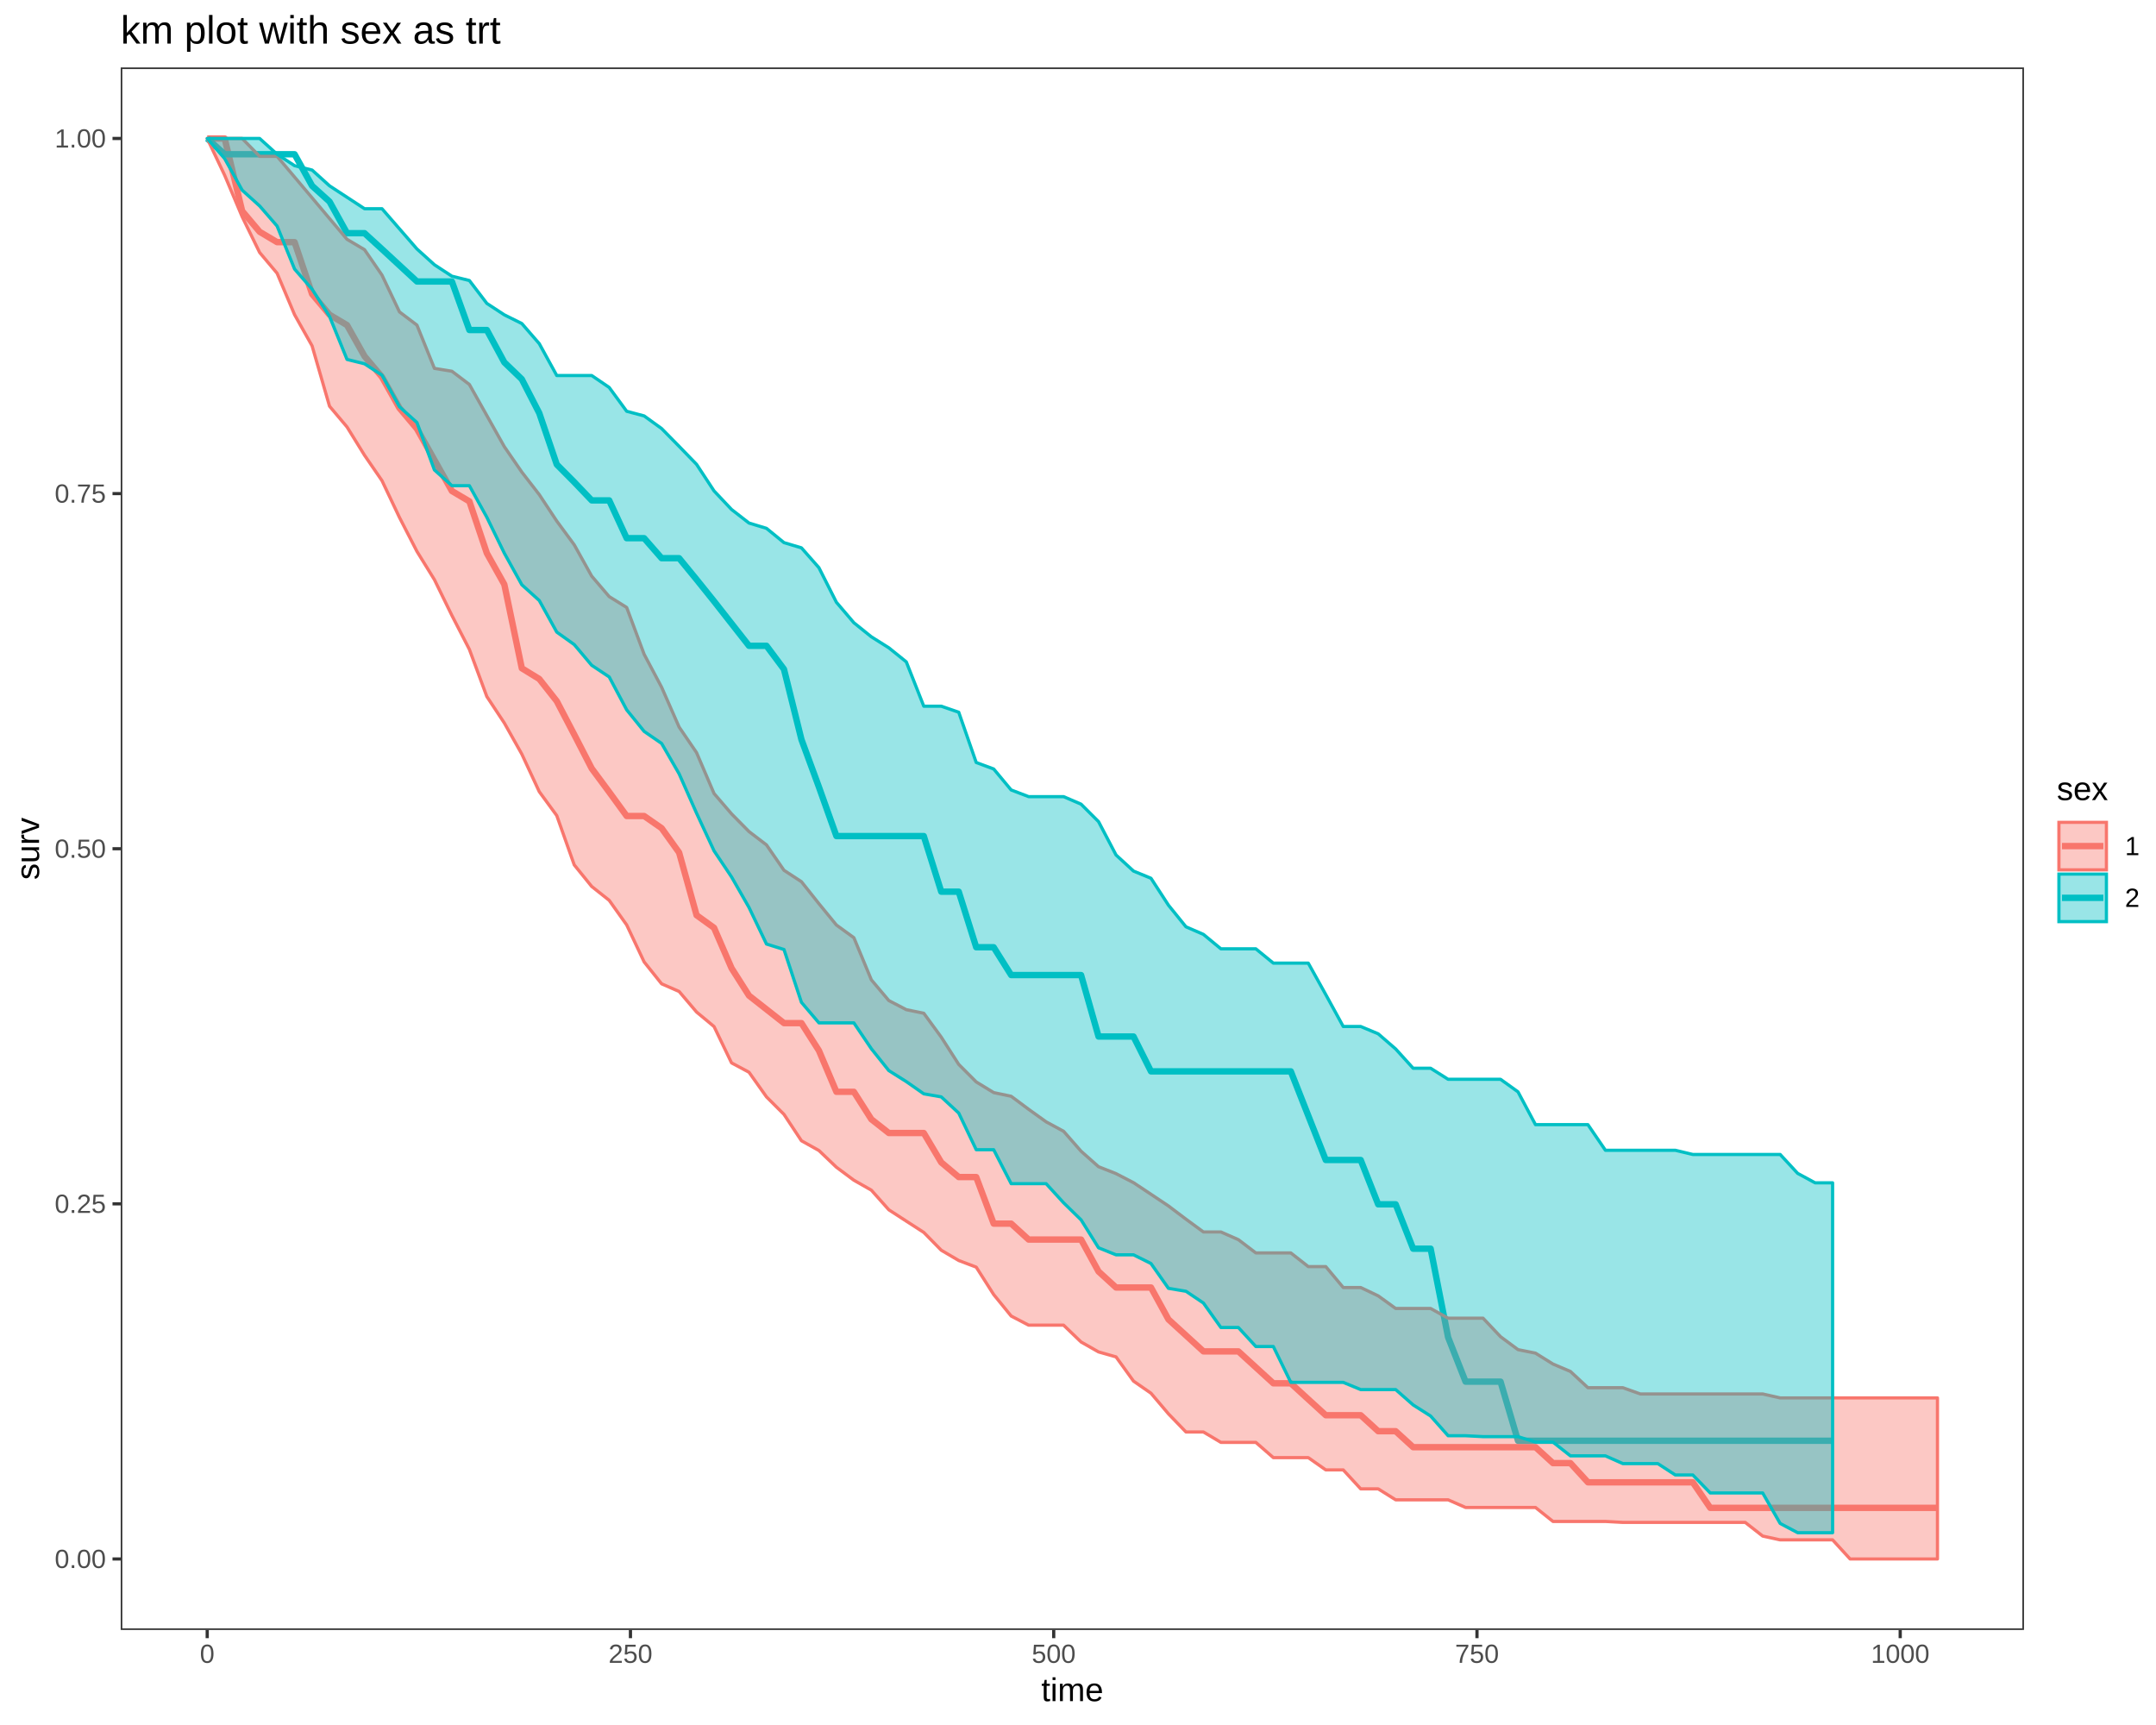
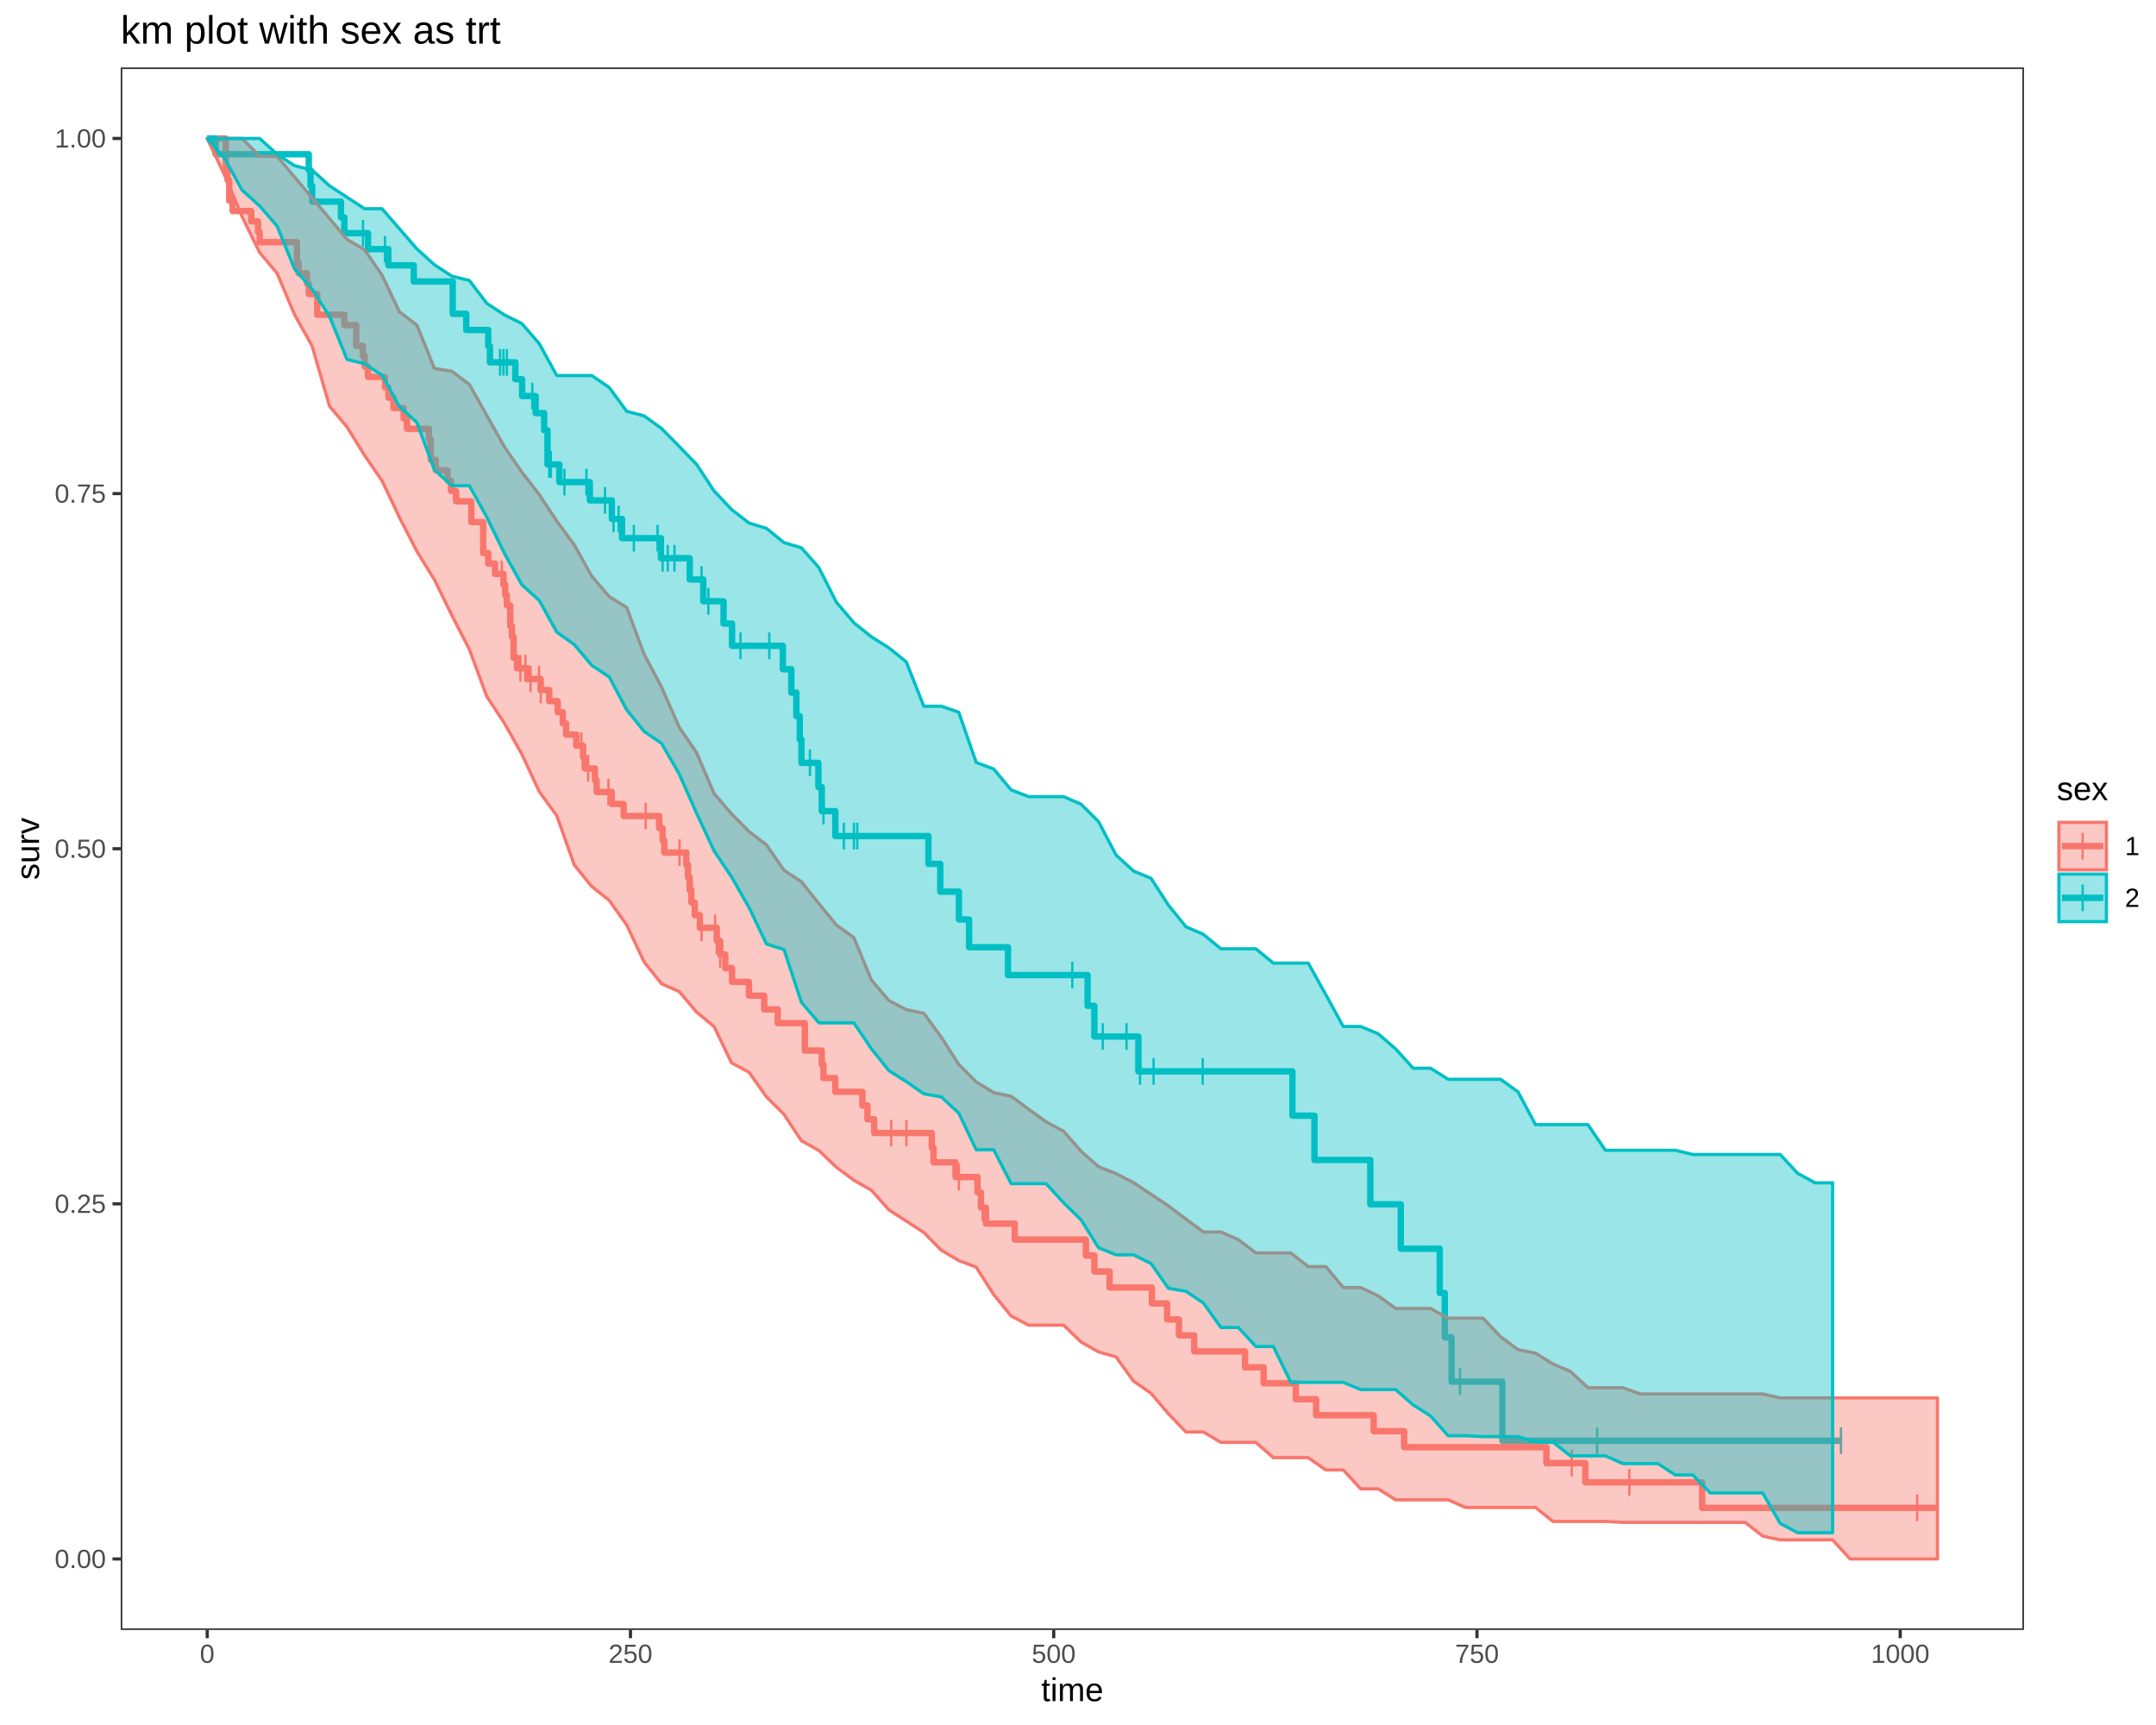
<svg xmlns="http://www.w3.org/2000/svg" viewBox="0 0 720.00 576.00">
  <defs>
    <style type="text/css">
    line, polyline, polygon, path, rect, circle {
      fill: none;
      stroke: #000000;
      stroke-linecap: round;
      stroke-linejoin: round;
      stroke-miterlimit: 10.00;
    }
  </style>
  </defs>
  <rect width="100%" height="100%" style="stroke: none; fill: #FFFFFF;" />
  <rect x="0.00" y="0.00" width="720.00" height="576.00" style="stroke-width: 1.07; stroke: #FFFFFF; fill: #FFFFFF;" />
  <defs>
    <clipPath id="cpNDAuMzF8Njc1LjkxfDU0NC4yN3wyMi41Mg==">
      <rect x="40.31" y="22.52" width="635.60" height="521.75" />
    </clipPath>
  </defs>
  <rect x="40.31" y="22.52" width="635.60" height="521.75" style="stroke-width: 1.07; stroke: none; fill: #FFFFFF;" clip-path="url(#cpNDAuMzF8Njc1LjkxfDU0NC4yN3wyMi41Mg==)" />
-   <polyline points="69.20,46.24 75.03,46.24 80.87,70.47 86.71,77.40 92.54,80.86 98.38,80.86 104.22,98.17 110.05,105.09 115.89,108.56 121.73,118.94 127.56,125.87 133.40,136.25 139.24,143.18 145.07,153.56 150.91,163.95 156.75,167.41 162.58,184.72 168.42,195.15 174.26,223.14 180.09,226.72 185.93,234.12 191.77,245.28 197.60,256.59 203.44,264.47 209.28,272.48 215.11,272.48 220.95,276.54 226.79,284.68 232.62,305.60 238.46,309.81 244.30,323.28 250.13,332.45 255.97,337.04 261.81,341.63 267.64,341.63 273.48,350.80 279.32,364.57 285.15,364.57 290.99,373.74 296.83,378.33 302.66,378.33 308.50,378.33 314.33,388.14 320.17,393.04 326.01,393.04 331.84,408.58 337.68,408.58 343.52,413.91 349.35,413.91 355.19,413.91 361.03,413.91 366.86,424.57 372.70,429.91 378.54,429.91 384.37,429.91 390.21,440.57 396.05,445.90 401.88,451.24 407.72,451.24 413.56,451.24 419.39,456.57 425.23,461.90 431.07,461.90 436.90,467.23 442.74,472.56 448.58,472.56 454.41,472.56 460.25,477.90 466.09,477.90 471.92,483.23 477.76,483.23 483.60,483.23 489.43,483.23 495.27,483.23 501.11,483.23 506.94,483.23 512.78,483.23 518.62,488.56 524.45,488.56 530.29,494.96 536.13,494.96 541.96,494.96 547.80,494.96 553.64,494.96 559.47,494.96 565.31,494.96 571.14,503.49 576.98,503.49 582.82,503.49 588.65,503.49 594.49,503.49 600.33,503.49 606.16,503.49 612.00,503.49 617.84,503.49 623.67,503.49 629.51,503.49 635.35,503.49 641.18,503.49 647.02,503.49 " style="stroke-width: 2.13; stroke: #F8766D; stroke-linecap: butt;" clip-path="url(#cpNDAuMzF8Njc1LjkxfDU0NC4yN3wyMi41Mg==)" />
-   <polyline points="69.20,46.24 75.03,51.51 80.87,51.51 86.71,51.51 92.54,51.51 98.38,51.51 104.22,62.05 110.05,67.32 115.89,77.86 121.73,77.86 127.56,83.19 133.40,88.59 139.24,93.99 145.07,93.99 150.91,93.99 156.75,110.19 162.58,110.19 168.42,120.99 174.26,126.62 180.09,137.95 185.93,155.09 191.77,160.98 197.60,167.08 203.44,167.08 209.28,179.71 215.11,179.71 220.95,186.39 226.79,186.39 232.62,193.50 238.46,200.77 244.30,208.21 250.13,215.64 255.97,215.64 261.81,223.46 267.64,246.92 273.48,262.79 279.32,279.17 285.15,279.17 290.99,279.17 296.83,279.17 302.66,279.17 308.50,279.17 314.33,297.74 320.17,297.74 326.01,316.30 331.84,316.30 337.68,325.59 343.52,325.59 349.35,325.59 355.19,325.59 361.03,325.59 366.86,346.11 372.70,346.11 378.54,346.11 384.37,357.74 390.21,357.74 396.05,357.74 401.88,357.74 407.72,357.74 413.56,357.74 419.39,357.74 425.23,357.74 431.07,357.74 436.90,372.54 442.74,387.34 448.58,387.34 454.41,387.34 460.25,402.14 466.09,402.14 471.92,416.95 477.76,416.95 483.60,446.55 489.43,461.35 495.27,461.35 501.11,461.35 506.94,481.09 512.78,481.09 518.62,481.09 524.45,481.09 530.29,481.09 536.13,481.09 541.96,481.09 547.80,481.09 553.64,481.09 559.47,481.09 565.31,481.09 571.14,481.09 576.98,481.09 582.82,481.09 588.65,481.09 594.49,481.09 600.33,481.09 606.16,481.09 612.00,481.09 " style="stroke-width: 2.13; stroke: #00BFC4; stroke-linecap: butt;" clip-path="url(#cpNDAuMzF8Njc1LjkxfDU0NC4yN3wyMi41Mg==)" />
+   <polyline points="69.20,46.24 75.42,46.24 75.42,56.62 75.98,56.62 75.98,60.09 76.55,60.09 76.55,67.01 77.68,67.01 77.68,70.47 83.90,70.47 83.90,73.93 86.16,73.93 86.16,77.40 86.72,77.40 86.72,80.86 99.16,80.86 99.16,87.78 99.73,87.78 99.73,91.25 102.56,91.25 102.56,94.71 103.12,94.71 103.12,98.17 105.95,98.17 105.95,105.09 114.99,105.09 114.99,108.56 118.95,108.56 118.95,115.48 121.21,115.48 121.21,118.94 121.78,118.94 121.78,122.41 122.91,122.41 122.91,125.87 128.56,125.87 128.56,129.33 129.69,129.33 129.69,132.79 131.39,132.79 131.39,136.25 134.78,136.25 134.78,139.72 135.91,139.72 135.91,143.18 143.26,143.18 143.26,146.64 143.83,146.64 143.83,153.56 145.52,153.56 145.52,157.03 149.48,157.03 149.48,160.49 150.61,160.49 150.61,163.95 152.31,163.95 152.31,167.41 157.40,167.41 157.40,174.34 161.36,174.34 161.36,184.72 163.05,184.72 163.05,188.19 165.31,188.19 165.31,191.65 167.57,191.65 167.57,191.65 168.14,191.65 168.14,195.15 168.71,195.15 168.71,198.65 169.27,198.65 169.27,202.15 170.40,202.15 170.40,209.14 170.97,209.14 170.97,212.64 171.53,212.64 171.53,219.64 172.66,219.64 172.66,223.14 173.79,223.14 173.79,223.14 175.49,223.14 175.49,223.14 176.06,223.14 176.06,226.72 177.19,226.72 177.19,226.72 180.01,226.72 180.01,226.72 180.58,226.72 180.58,230.40 183.41,230.40 183.41,234.12 186.23,234.12 186.23,237.84 187.93,237.84 187.93,241.56 189.06,241.56 189.06,245.28 192.45,245.28 192.45,249.00 194.15,249.00 194.15,249.00 194.71,249.00 194.71,252.77 195.28,252.77 195.28,256.59 196.41,256.59 196.41,256.59 198.67,256.59 198.67,260.53 199.24,260.53 199.24,264.47 203.19,264.47 203.19,264.47 204.32,264.47 204.32,268.47 208.28,268.47 208.28,272.48 215.63,272.48 215.63,272.48 220.16,272.48 220.16,276.54 221.29,276.54 221.29,280.61 221.85,280.61 221.85,284.68 226.94,284.68 226.94,284.68 229.20,284.68 229.20,288.81 229.77,288.81 229.77,292.95 230.33,292.95 230.33,297.17 230.90,297.17 230.90,301.38 232.03,301.38 232.03,305.60 233.72,305.60 233.72,309.81 234.29,309.81 234.29,309.81 238.81,309.81 238.81,309.81 239.38,309.81 239.38,314.20 240.51,314.20 240.51,318.69 242.21,318.69 242.21,323.28 244.47,323.28 244.47,327.86 250.12,327.86 250.12,332.45 255.21,332.45 255.21,337.04 259.73,337.04 259.73,341.63 268.78,341.63 268.78,350.80 274.43,350.80 274.43,355.39 275.00,355.39 275.00,359.98 278.96,359.98 278.96,364.57 288.00,364.57 288.00,369.15 289.70,369.15 289.70,373.74 291.96,373.74 291.96,378.33 297.61,378.33 297.61,378.33 302.70,378.33 302.70,378.33 311.18,378.33 311.18,383.24 311.75,383.24 311.75,388.14 319.10,388.14 319.10,393.04 320.23,393.04 320.23,393.04 326.45,393.04 326.45,398.14 327.58,398.14 327.58,403.24 328.14,403.24 328.14,403.24 329.27,403.24 329.27,408.58 338.89,408.58 338.89,413.91 362.63,413.91 362.63,419.24 365.46,419.24 365.46,424.57 370.55,424.57 370.55,429.91 384.68,429.91 384.68,435.24 389.77,435.24 389.77,440.57 393.73,440.57 393.73,445.90 398.82,445.90 398.82,451.24 415.78,451.24 415.78,456.57 422.00,456.57 422.00,461.90 432.74,461.90 432.74,467.23 439.52,467.23 439.52,472.56 458.75,472.56 458.75,477.90 468.92,477.90 468.92,483.23 516.42,483.23 516.42,488.56 524.90,488.56 524.90,488.56 529.42,488.56 529.42,494.96 544.12,494.96 544.12,494.96 568.43,494.96 568.43,503.49 640.24,503.49 640.24,503.49 647.02,503.49 647.02,503.49 " style="stroke-width: 2.13; stroke: #F8766D; stroke-linecap: butt;" clip-path="url(#cpNDAuMzF8Njc1LjkxfDU0NC4yN3wyMi41Mg==)" />
+   <polyline points="69.20,46.24 72.02,46.24 72.02,51.51 103.12,51.51 103.12,56.78 103.69,56.78 103.69,62.05 104.25,62.05 104.25,67.32 113.86,67.32 113.86,72.59 114.99,72.59 114.99,77.86 121.21,77.86 121.21,77.86 122.91,77.86 122.91,83.19 128.56,83.19 128.56,83.19 129.69,83.19 129.69,88.59 138.17,88.59 138.17,93.99 151.18,93.99 151.18,104.79 155.70,104.79 155.70,110.19 163.05,110.19 163.05,115.59 163.62,115.59 163.62,120.99 167.01,120.99 167.01,120.99 168.14,120.99 168.14,120.99 169.27,120.99 169.27,120.99 172.10,120.99 172.10,126.62 174.36,126.62 174.36,132.24 177.75,132.24 177.75,132.24 178.88,132.24 178.88,137.95 181.71,137.95 181.71,143.67 182.84,143.67 182.84,155.09 183.41,155.09 183.41,155.09 183.97,155.09 183.97,155.09 186.80,155.09 186.80,160.98 188.49,160.98 188.49,160.98 195.84,160.98 195.84,160.98 196.97,160.98 196.97,167.08 202.06,167.08 202.06,167.08 204.32,167.08 204.32,173.28 204.89,173.28 204.89,173.28 206.59,173.28 206.59,173.28 207.72,173.28 207.72,179.71 211.67,179.71 211.67,179.71 219.59,179.71 219.59,179.71 220.72,179.71 220.72,186.39 221.29,186.39 221.29,186.39 222.98,186.39 222.98,186.39 225.24,186.39 225.24,186.39 230.33,186.39 230.33,193.50 234.29,193.50 234.29,193.50 234.86,193.50 234.86,200.77 236.55,200.77 236.55,200.77 241.64,200.77 241.64,208.21 244.47,208.21 244.47,215.64 247.29,215.64 247.29,215.64 256.91,215.64 256.91,215.64 261.43,215.64 261.43,223.46 264.26,223.46 264.26,231.28 265.95,231.28 265.95,239.10 267.08,239.10 267.08,246.92 267.65,246.92 267.65,254.73 270.47,254.73 270.47,254.73 273.30,254.73 273.30,262.79 274.43,262.79 274.43,270.84 275.00,270.84 275.00,270.84 278.96,270.84 278.96,279.17 281.78,279.17 281.78,279.17 285.17,279.17 285.17,279.17 286.31,279.17 286.31,279.17 310.05,279.17 310.05,288.45 314.01,288.45 314.01,297.74 320.23,297.74 320.23,307.02 323.62,307.02 323.62,316.30 336.62,316.30 336.62,325.59 358.11,325.59 358.11,325.59 363.20,325.59 363.20,335.85 365.46,335.85 365.46,346.11 368.29,346.11 368.29,346.11 376.20,346.11 376.20,346.11 380.16,346.11 380.16,357.74 380.72,357.74 380.72,357.74 385.25,357.74 385.25,357.74 401.64,357.74 401.64,357.74 431.61,357.74 431.61,372.54 438.96,372.54 438.96,387.34 457.62,387.34 457.62,402.14 467.79,402.14 467.79,416.95 480.80,416.95 480.80,431.75 482.49,431.75 482.49,446.55 484.76,446.55 484.76,461.35 487.58,461.35 487.58,461.35 501.72,461.35 501.72,481.09 533.38,481.09 533.38,481.09 614.79,481.09 614.79,481.09 " style="stroke-width: 2.13; stroke: #00BFC4; stroke-linecap: butt;" clip-path="url(#cpNDAuMzF8Njc1LjkxfDU0NC4yN3wyMi41Mg==)" />
+   <g clip-path="url(#cpNDAuMzF8Njc1LjkxfDU0NC4yN3wyMi41Mg==)">
+     <text x="166.35" y="194.08" style="font-size: 9.48px; fill: #F8766D; font-family: Liberation Sans;" textLength="2.45px" lengthAdjust="spacingAndGlyphs">|</text>
+   </g>
+   <g clip-path="url(#cpNDAuMzF8Njc1LjkxfDU0NC4yN3wyMi41Mg==)">
+     <text x="172.57" y="225.57" style="font-size: 9.48px; fill: #F8766D; font-family: Liberation Sans;" textLength="2.45px" lengthAdjust="spacingAndGlyphs">|</text>
+   </g>
+   <g clip-path="url(#cpNDAuMzF8Njc1LjkxfDU0NC4yN3wyMi41Mg==)">
+     <text x="174.26" y="225.57" style="font-size: 9.48px; fill: #F8766D; font-family: Liberation Sans;" textLength="2.45px" lengthAdjust="spacingAndGlyphs">|</text>
+   </g>
+   <g clip-path="url(#cpNDAuMzF8Njc1LjkxfDU0NC4yN3wyMi41Mg==)">
+     <text x="175.96" y="229.15" style="font-size: 9.48px; fill: #F8766D; font-family: Liberation Sans;" textLength="2.45px" lengthAdjust="spacingAndGlyphs">|</text>
+   </g>
+   <g clip-path="url(#cpNDAuMzF8Njc1LjkxfDU0NC4yN3wyMi41Mg==)">
+     <text x="178.79" y="229.15" style="font-size: 9.48px; fill: #F8766D; font-family: Liberation Sans;" textLength="2.45px" lengthAdjust="spacingAndGlyphs">|</text>
+   </g>
+   <g clip-path="url(#cpNDAuMzF8Njc1LjkxfDU0NC4yN3wyMi41Mg==)">
+     <text x="179.35" y="232.83" style="font-size: 9.48px; fill: #F8766D; font-family: Liberation Sans;" textLength="2.45px" lengthAdjust="spacingAndGlyphs">|</text>
+   </g>
+   <g clip-path="url(#cpNDAuMzF8Njc1LjkxfDU0NC4yN3wyMi41Mg==)">
+     <text x="192.92" y="251.43" style="font-size: 9.48px; fill: #F8766D; font-family: Liberation Sans;" textLength="2.45px" lengthAdjust="spacingAndGlyphs">|</text>
+   </g>
+   <g clip-path="url(#cpNDAuMzF8Njc1LjkxfDU0NC4yN3wyMi41Mg==)">
+     <text x="193.49" y="255.20" style="font-size: 9.48px; fill: #F8766D; font-family: Liberation Sans;" textLength="2.45px" lengthAdjust="spacingAndGlyphs">|</text>
+   </g>
+   <g clip-path="url(#cpNDAuMzF8Njc1LjkxfDU0NC4yN3wyMi41Mg==)">
+     <text x="195.18" y="259.02" style="font-size: 9.48px; fill: #F8766D; font-family: Liberation Sans;" textLength="2.45px" lengthAdjust="spacingAndGlyphs">|</text>
+   </g>
+   <g clip-path="url(#cpNDAuMzF8Njc1LjkxfDU0NC4yN3wyMi41Mg==)">
+     <text x="201.97" y="266.90" style="font-size: 9.48px; fill: #F8766D; font-family: Liberation Sans;" textLength="2.45px" lengthAdjust="spacingAndGlyphs">|</text>
+   </g>
+   <g clip-path="url(#cpNDAuMzF8Njc1LjkxfDU0NC4yN3wyMi41Mg==)">
+     <text x="214.41" y="274.90" style="font-size: 9.48px; fill: #F8766D; font-family: Liberation Sans;" textLength="2.45px" lengthAdjust="spacingAndGlyphs">|</text>
+   </g>
+   <g clip-path="url(#cpNDAuMzF8Njc1LjkxfDU0NC4yN3wyMi41Mg==)">
+     <text x="225.71" y="287.11" style="font-size: 9.48px; fill: #F8766D; font-family: Liberation Sans;" textLength="2.45px" lengthAdjust="spacingAndGlyphs">|</text>
+   </g>
+   <g clip-path="url(#cpNDAuMzF8Njc1LjkxfDU0NC4yN3wyMi41Mg==)">
+     <text x="228.54" y="295.38" style="font-size: 9.48px; fill: #F8766D; font-family: Liberation Sans;" textLength="2.45px" lengthAdjust="spacingAndGlyphs">|</text>
+   </g>
+   <g clip-path="url(#cpNDAuMzF8Njc1LjkxfDU0NC4yN3wyMi41Mg==)">
+     <text x="233.06" y="312.24" style="font-size: 9.48px; fill: #F8766D; font-family: Liberation Sans;" textLength="2.45px" lengthAdjust="spacingAndGlyphs">|</text>
+   </g>
+   <g clip-path="url(#cpNDAuMzF8Njc1LjkxfDU0NC4yN3wyMi41Mg==)">
+     <text x="237.59" y="312.24" style="font-size: 9.48px; fill: #F8766D; font-family: Liberation Sans;" textLength="2.45px" lengthAdjust="spacingAndGlyphs">|</text>
+   </g>
+   <g clip-path="url(#cpNDAuMzF8Njc1LjkxfDU0NC4yN3wyMi41Mg==)">
+     <text x="238.15" y="316.63" style="font-size: 9.48px; fill: #F8766D; font-family: Liberation Sans;" textLength="2.45px" lengthAdjust="spacingAndGlyphs">|</text>
+   </g>
+   <g clip-path="url(#cpNDAuMzF8Njc1LjkxfDU0NC4yN3wyMi41Mg==)">
+     <text x="239.28" y="321.12" style="font-size: 9.48px; fill: #F8766D; font-family: Liberation Sans;" textLength="2.45px" lengthAdjust="spacingAndGlyphs">|</text>
+   </g>
+   <g clip-path="url(#cpNDAuMzF8Njc1LjkxfDU0NC4yN3wyMi41Mg==)">
+     <text x="296.39" y="380.76" style="font-size: 9.48px; fill: #F8766D; font-family: Liberation Sans;" textLength="2.45px" lengthAdjust="spacingAndGlyphs">|</text>
+   </g>
+   <g clip-path="url(#cpNDAuMzF8Njc1LjkxfDU0NC4yN3wyMi41Mg==)">
+     <text x="301.48" y="380.76" style="font-size: 9.48px; fill: #F8766D; font-family: Liberation Sans;" textLength="2.45px" lengthAdjust="spacingAndGlyphs">|</text>
+   </g>
+   <g clip-path="url(#cpNDAuMzF8Njc1LjkxfDU0NC4yN3wyMi41Mg==)">
+     <text x="319.00" y="395.47" style="font-size: 9.48px; fill: #F8766D; font-family: Liberation Sans;" textLength="2.45px" lengthAdjust="spacingAndGlyphs">|</text>
+   </g>
+   <g clip-path="url(#cpNDAuMzF8Njc1LjkxfDU0NC4yN3wyMi41Mg==)">
+     <text x="326.92" y="405.67" style="font-size: 9.48px; fill: #F8766D; font-family: Liberation Sans;" textLength="2.45px" lengthAdjust="spacingAndGlyphs">|</text>
+   </g>
+   <g clip-path="url(#cpNDAuMzF8Njc1LjkxfDU0NC4yN3wyMi41Mg==)">
+     <text x="523.67" y="490.99" style="font-size: 9.48px; fill: #F8766D; font-family: Liberation Sans;" textLength="2.45px" lengthAdjust="spacingAndGlyphs">|</text>
+   </g>
+   <g clip-path="url(#cpNDAuMzF8Njc1LjkxfDU0NC4yN3wyMi41Mg==)">
+     <text x="542.89" y="497.39" style="font-size: 9.48px; fill: #F8766D; font-family: Liberation Sans;" textLength="2.45px" lengthAdjust="spacingAndGlyphs">|</text>
+   </g>
+   <g clip-path="url(#cpNDAuMzF8Njc1LjkxfDU0NC4yN3wyMi41Mg==)">
+     <text x="639.01" y="505.92" style="font-size: 9.48px; fill: #F8766D; font-family: Liberation Sans;" textLength="2.45px" lengthAdjust="spacingAndGlyphs">|</text>
+   </g>
+   <g clip-path="url(#cpNDAuMzF8Njc1LjkxfDU0NC4yN3wyMi41Mg==)">
+     <text x="645.79" y="505.92" style="font-size: 9.48px; fill: #F8766D; font-family: Liberation Sans;" textLength="2.45px" lengthAdjust="spacingAndGlyphs">|</text>
+   </g>
+   <g clip-path="url(#cpNDAuMzF8Njc1LjkxfDU0NC4yN3wyMi41Mg==)">
+     <text x="119.99" y="80.29" style="font-size: 9.48px; fill: #00BFC4; font-family: Liberation Sans;" textLength="2.45px" lengthAdjust="spacingAndGlyphs">|</text>
+   </g>
+   <g clip-path="url(#cpNDAuMzF8Njc1LjkxfDU0NC4yN3wyMi41Mg==)">
+     <text x="127.34" y="85.62" style="font-size: 9.48px; fill: #00BFC4; font-family: Liberation Sans;" textLength="2.45px" lengthAdjust="spacingAndGlyphs">|</text>
+   </g>
+   <g clip-path="url(#cpNDAuMzF8Njc1LjkxfDU0NC4yN3wyMi41Mg==)">
+     <text x="165.78" y="123.42" style="font-size: 9.48px; fill: #00BFC4; font-family: Liberation Sans;" textLength="2.45px" lengthAdjust="spacingAndGlyphs">|</text>
+   </g>
+   <g clip-path="url(#cpNDAuMzF8Njc1LjkxfDU0NC4yN3wyMi41Mg==)">
+     <text x="166.91" y="123.42" style="font-size: 9.48px; fill: #00BFC4; font-family: Liberation Sans;" textLength="2.45px" lengthAdjust="spacingAndGlyphs">|</text>
+   </g>
+   <g clip-path="url(#cpNDAuMzF8Njc1LjkxfDU0NC4yN3wyMi41Mg==)">
+     <text x="168.04" y="123.42" style="font-size: 9.48px; fill: #00BFC4; font-family: Liberation Sans;" textLength="2.45px" lengthAdjust="spacingAndGlyphs">|</text>
+   </g>
+   <g clip-path="url(#cpNDAuMzF8Njc1LjkxfDU0NC4yN3wyMi41Mg==)">
+     <text x="176.53" y="134.67" style="font-size: 9.48px; fill: #00BFC4; font-family: Liberation Sans;" textLength="2.45px" lengthAdjust="spacingAndGlyphs">|</text>
+   </g>
+   <g clip-path="url(#cpNDAuMzF8Njc1LjkxfDU0NC4yN3wyMi41Mg==)">
+     <text x="182.18" y="157.52" style="font-size: 9.48px; fill: #00BFC4; font-family: Liberation Sans;" textLength="2.45px" lengthAdjust="spacingAndGlyphs">|</text>
+   </g>
+   <g clip-path="url(#cpNDAuMzF8Njc1LjkxfDU0NC4yN3wyMi41Mg==)">
+     <text x="182.74" y="157.52" style="font-size: 9.48px; fill: #00BFC4; font-family: Liberation Sans;" textLength="2.45px" lengthAdjust="spacingAndGlyphs">|</text>
+   </g>
+   <g clip-path="url(#cpNDAuMzF8Njc1LjkxfDU0NC4yN3wyMi41Mg==)">
+     <text x="187.27" y="163.41" style="font-size: 9.48px; fill: #00BFC4; font-family: Liberation Sans;" textLength="2.45px" lengthAdjust="spacingAndGlyphs">|</text>
+   </g>
+   <g clip-path="url(#cpNDAuMzF8Njc1LjkxfDU0NC4yN3wyMi41Mg==)">
+     <text x="194.62" y="163.41" style="font-size: 9.48px; fill: #00BFC4; font-family: Liberation Sans;" textLength="2.45px" lengthAdjust="spacingAndGlyphs">|</text>
+   </g>
+   <g clip-path="url(#cpNDAuMzF8Njc1LjkxfDU0NC4yN3wyMi41Mg==)">
+     <text x="200.84" y="169.51" style="font-size: 9.48px; fill: #00BFC4; font-family: Liberation Sans;" textLength="2.45px" lengthAdjust="spacingAndGlyphs">|</text>
+   </g>
+   <g clip-path="url(#cpNDAuMzF8Njc1LjkxfDU0NC4yN3wyMi41Mg==)">
+     <text x="203.66" y="175.71" style="font-size: 9.48px; fill: #00BFC4; font-family: Liberation Sans;" textLength="2.45px" lengthAdjust="spacingAndGlyphs">|</text>
+   </g>
+   <g clip-path="url(#cpNDAuMzF8Njc1LjkxfDU0NC4yN3wyMi41Mg==)">
+     <text x="205.36" y="175.71" style="font-size: 9.48px; fill: #00BFC4; font-family: Liberation Sans;" textLength="2.45px" lengthAdjust="spacingAndGlyphs">|</text>
+   </g>
+   <g clip-path="url(#cpNDAuMzF8Njc1LjkxfDU0NC4yN3wyMi41Mg==)">
+     <text x="210.45" y="182.14" style="font-size: 9.48px; fill: #00BFC4; font-family: Liberation Sans;" textLength="2.45px" lengthAdjust="spacingAndGlyphs">|</text>
+   </g>
+   <g clip-path="url(#cpNDAuMzF8Njc1LjkxfDU0NC4yN3wyMi41Mg==)">
+     <text x="218.36" y="182.14" style="font-size: 9.48px; fill: #00BFC4; font-family: Liberation Sans;" textLength="2.45px" lengthAdjust="spacingAndGlyphs">|</text>
+   </g>
+   <g clip-path="url(#cpNDAuMzF8Njc1LjkxfDU0NC4yN3wyMi41Mg==)">
+     <text x="220.06" y="188.82" style="font-size: 9.48px; fill: #00BFC4; font-family: Liberation Sans;" textLength="2.45px" lengthAdjust="spacingAndGlyphs">|</text>
+   </g>
+   <g clip-path="url(#cpNDAuMzF8Njc1LjkxfDU0NC4yN3wyMi41Mg==)">
+     <text x="221.76" y="188.82" style="font-size: 9.48px; fill: #00BFC4; font-family: Liberation Sans;" textLength="2.45px" lengthAdjust="spacingAndGlyphs">|</text>
+   </g>
+   <g clip-path="url(#cpNDAuMzF8Njc1LjkxfDU0NC4yN3wyMi41Mg==)">
+     <text x="224.02" y="188.82" style="font-size: 9.48px; fill: #00BFC4; font-family: Liberation Sans;" textLength="2.45px" lengthAdjust="spacingAndGlyphs">|</text>
+   </g>
+   <g clip-path="url(#cpNDAuMzF8Njc1LjkxfDU0NC4yN3wyMi41Mg==)">
+     <text x="233.06" y="195.93" style="font-size: 9.48px; fill: #00BFC4; font-family: Liberation Sans;" textLength="2.45px" lengthAdjust="spacingAndGlyphs">|</text>
+   </g>
+   <g clip-path="url(#cpNDAuMzF8Njc1LjkxfDU0NC4yN3wyMi41Mg==)">
+     <text x="235.33" y="203.20" style="font-size: 9.48px; fill: #00BFC4; font-family: Liberation Sans;" textLength="2.45px" lengthAdjust="spacingAndGlyphs">|</text>
+   </g>
+   <g clip-path="url(#cpNDAuMzF8Njc1LjkxfDU0NC4yN3wyMi41Mg==)">
+     <text x="246.07" y="218.07" style="font-size: 9.48px; fill: #00BFC4; font-family: Liberation Sans;" textLength="2.45px" lengthAdjust="spacingAndGlyphs">|</text>
+   </g>
+   <g clip-path="url(#cpNDAuMzF8Njc1LjkxfDU0NC4yN3wyMi41Mg==)">
+     <text x="255.68" y="218.07" style="font-size: 9.48px; fill: #00BFC4; font-family: Liberation Sans;" textLength="2.45px" lengthAdjust="spacingAndGlyphs">|</text>
+   </g>
+   <g clip-path="url(#cpNDAuMzF8Njc1LjkxfDU0NC4yN3wyMi41Mg==)">
+     <text x="269.25" y="257.16" style="font-size: 9.48px; fill: #00BFC4; font-family: Liberation Sans;" textLength="2.45px" lengthAdjust="spacingAndGlyphs">|</text>
+   </g>
+   <g clip-path="url(#cpNDAuMzF8Njc1LjkxfDU0NC4yN3wyMi41Mg==)">
+     <text x="273.77" y="273.27" style="font-size: 9.48px; fill: #00BFC4; font-family: Liberation Sans;" textLength="2.45px" lengthAdjust="spacingAndGlyphs">|</text>
+   </g>
+   <g clip-path="url(#cpNDAuMzF8Njc1LjkxfDU0NC4yN3wyMi41Mg==)">
+     <text x="280.56" y="281.60" style="font-size: 9.48px; fill: #00BFC4; font-family: Liberation Sans;" textLength="2.45px" lengthAdjust="spacingAndGlyphs">|</text>
+   </g>
+   <g clip-path="url(#cpNDAuMzF8Njc1LjkxfDU0NC4yN3wyMi41Mg==)">
+     <text x="283.95" y="281.60" style="font-size: 9.48px; fill: #00BFC4; font-family: Liberation Sans;" textLength="2.45px" lengthAdjust="spacingAndGlyphs">|</text>
+   </g>
+   <g clip-path="url(#cpNDAuMzF8Njc1LjkxfDU0NC4yN3wyMi41Mg==)">
+     <text x="285.08" y="281.60" style="font-size: 9.48px; fill: #00BFC4; font-family: Liberation Sans;" textLength="2.45px" lengthAdjust="spacingAndGlyphs">|</text>
+   </g>
+   <g clip-path="url(#cpNDAuMzF8Njc1LjkxfDU0NC4yN3wyMi41Mg==)">
+     <text x="356.88" y="328.02" style="font-size: 9.48px; fill: #00BFC4; font-family: Liberation Sans;" textLength="2.45px" lengthAdjust="spacingAndGlyphs">|</text>
+   </g>
+   <g clip-path="url(#cpNDAuMzF8Njc1LjkxfDU0NC4yN3wyMi41Mg==)">
+     <text x="367.06" y="348.54" style="font-size: 9.48px; fill: #00BFC4; font-family: Liberation Sans;" textLength="2.45px" lengthAdjust="spacingAndGlyphs">|</text>
+   </g>
+   <g clip-path="url(#cpNDAuMzF8Njc1LjkxfDU0NC4yN3wyMi41Mg==)">
+     <text x="374.97" y="348.54" style="font-size: 9.48px; fill: #00BFC4; font-family: Liberation Sans;" textLength="2.45px" lengthAdjust="spacingAndGlyphs">|</text>
+   </g>
+   <g clip-path="url(#cpNDAuMzF8Njc1LjkxfDU0NC4yN3wyMi41Mg==)">
+     <text x="379.50" y="360.17" style="font-size: 9.48px; fill: #00BFC4; font-family: Liberation Sans;" textLength="2.45px" lengthAdjust="spacingAndGlyphs">|</text>
+   </g>
+   <g clip-path="url(#cpNDAuMzF8Njc1LjkxfDU0NC4yN3wyMi41Mg==)">
+     <text x="384.02" y="360.17" style="font-size: 9.48px; fill: #00BFC4; font-family: Liberation Sans;" textLength="2.45px" lengthAdjust="spacingAndGlyphs">|</text>
+   </g>
+   <g clip-path="url(#cpNDAuMzF8Njc1LjkxfDU0NC4yN3wyMi41Mg==)">
+     <text x="400.42" y="360.17" style="font-size: 9.48px; fill: #00BFC4; font-family: Liberation Sans;" textLength="2.45px" lengthAdjust="spacingAndGlyphs">|</text>
+   </g>
+   <g clip-path="url(#cpNDAuMzF8Njc1LjkxfDU0NC4yN3wyMi41Mg==)">
+     <text x="486.36" y="463.78" style="font-size: 9.48px; fill: #00BFC4; font-family: Liberation Sans;" textLength="2.45px" lengthAdjust="spacingAndGlyphs">|</text>
+   </g>
+   <g clip-path="url(#cpNDAuMzF8Njc1LjkxfDU0NC4yN3wyMi41Mg==)">
+     <text x="532.15" y="483.51" style="font-size: 9.48px; fill: #00BFC4; font-family: Liberation Sans;" textLength="2.45px" lengthAdjust="spacingAndGlyphs">|</text>
+   </g>
+   <g clip-path="url(#cpNDAuMzF8Njc1LjkxfDU0NC4yN3wyMi41Mg==)">
+     <text x="613.57" y="483.51" style="font-size: 9.48px; fill: #00BFC4; font-family: Liberation Sans;" textLength="2.45px" lengthAdjust="spacingAndGlyphs">|</text>
+   </g>
  <polygon points="69.20,46.24 75.03,46.24 80.87,46.24 86.71,52.21 92.54,52.21 98.38,59.13 104.22,66.06 110.05,72.98 115.89,79.91 121.73,83.37 127.56,91.85 133.40,104.14 139.24,108.56 145.07,123.01 150.91,123.96 156.75,128.38 162.58,138.76 168.42,149.15 174.26,157.63 180.09,165.16 185.93,173.99 191.77,181.92 197.60,192.38 203.44,199.21 209.28,202.84 215.11,218.47 220.95,229.48 226.79,242.77 232.62,251.32 238.46,264.97 244.30,271.76 250.13,277.67 255.97,282.13 261.81,290.60 267.64,294.41 273.48,301.75 279.32,308.88 285.15,313.11 290.99,327.18 296.83,334.11 302.66,337.14 308.50,338.34 314.33,346.31 320.17,355.42 326.01,361.27 331.84,364.83 337.68,366.06 343.52,370.41 349.35,374.59 355.19,377.75 361.03,384.41 366.86,389.58 372.70,391.89 378.54,394.91 384.37,398.78 390.21,402.68 396.05,407.09 401.88,411.37 407.72,411.37 413.56,413.94 419.39,418.37 425.23,418.37 431.07,418.37 436.90,422.93 442.74,422.93 448.58,429.92 454.41,429.92 460.25,432.70 466.09,436.92 471.92,436.92 477.76,436.92 483.60,440.16 489.43,440.16 495.27,440.16 501.11,446.34 506.94,450.66 512.78,451.83 518.62,455.47 524.45,457.95 530.29,463.38 536.13,463.38 541.96,463.38 547.80,465.46 553.64,465.46 559.47,465.46 565.31,465.46 571.14,465.46 576.98,465.46 582.82,465.46 588.65,465.46 594.49,466.78 600.33,466.78 606.16,466.78 612.00,466.78 617.84,466.78 623.67,466.78 629.51,466.78 635.35,466.78 641.18,466.78 647.02,466.78 647.02,520.56 641.18,520.56 635.35,520.56 629.51,520.56 623.67,520.56 617.84,520.56 612.00,514.18 606.16,514.18 600.33,514.18 594.49,514.18 588.65,512.91 582.82,508.35 576.98,508.35 571.14,508.35 565.31,508.35 559.47,508.35 553.64,508.35 547.80,508.35 541.96,508.35 536.13,508.03 530.29,508.03 524.45,508.03 518.62,508.03 512.78,503.36 506.94,503.36 501.11,503.36 495.27,503.36 489.43,503.36 483.60,500.81 477.76,500.81 471.92,500.81 466.09,500.81 460.25,497.15 454.41,497.15 448.58,490.82 442.74,490.82 436.90,486.72 431.07,486.72 425.23,486.72 419.39,481.63 413.56,481.63 407.72,481.63 401.88,478.15 396.05,478.15 390.21,472.10 384.37,465.21 378.54,461.17 372.70,453.08 366.86,451.42 361.03,448.11 355.19,442.49 349.35,442.49 343.52,442.49 337.68,439.44 331.84,432.26 326.01,423.11 320.17,420.90 314.33,417.46 308.50,411.52 302.66,407.75 296.83,403.97 290.99,397.41 285.15,394.09 279.32,389.75 273.48,384.17 267.64,380.91 261.81,372.10 255.97,366.26 250.13,358.03 244.30,354.91 238.46,342.78 232.62,337.93 226.79,331.06 220.95,328.51 215.11,321.20 209.28,308.84 203.44,300.63 197.60,296.00 191.77,288.80 185.93,272.33 180.09,264.35 174.26,251.80 168.42,241.42 162.58,232.59 156.75,216.84 150.91,205.50 145.07,193.55 139.24,184.12 133.40,172.78 127.56,160.49 121.73,152.01 115.89,142.57 110.05,135.65 104.22,115.48 98.38,105.09 92.54,91.25 86.71,84.32 80.87,72.38 75.03,58.53 69.20,46.24 " style="stroke-width: 1.07; stroke: #F8766D; fill: #F8766D; fill-opacity: 0.40;" clip-path="url(#cpNDAuMzF8Njc1LjkxfDU0NC4yN3wyMi41Mg==)" />
  <polygon points="69.20,46.24 75.03,46.24 80.87,46.24 86.71,46.24 92.54,51.51 98.38,55.33 104.22,56.78 110.05,62.05 115.89,65.87 121.73,69.69 127.56,69.69 133.40,76.41 139.24,83.13 145.07,88.40 150.91,92.22 156.75,93.67 162.58,101.31 168.42,105.13 174.26,108.03 180.09,114.75 185.93,125.39 191.77,125.39 197.60,125.39 203.44,129.37 209.28,137.33 215.11,138.88 220.95,143.10 226.79,149.04 232.62,155.05 238.46,163.93 244.30,170.12 250.13,174.65 255.97,176.42 261.81,181.19 267.64,182.93 273.48,189.56 279.32,201.11 285.15,207.94 290.99,212.64 296.83,216.31 302.66,221.01 308.50,235.81 314.33,235.81 320.17,237.82 326.01,254.61 331.84,256.77 337.68,263.78 343.52,266.01 349.35,266.01 355.19,266.01 361.03,268.52 366.86,274.35 372.70,285.49 378.54,290.86 384.37,293.26 390.21,302.25 396.05,309.47 401.88,312.00 407.72,316.82 413.56,316.82 419.39,316.82 425.23,321.60 431.07,321.60 436.90,321.60 442.74,332.10 448.58,342.76 454.41,342.76 460.25,345.20 466.09,350.26 471.92,356.70 477.76,356.70 483.60,360.39 489.43,360.39 495.27,360.39 501.11,360.39 506.94,364.58 512.78,375.54 518.62,375.54 524.45,375.54 530.29,375.54 536.13,384.09 541.96,384.09 547.80,384.09 553.64,384.09 559.47,384.09 565.31,385.49 571.14,385.49 576.98,385.49 582.82,385.49 588.65,385.49 594.49,385.49 600.33,391.80 606.16,394.96 612.00,394.96 612.00,511.79 606.16,511.79 600.33,511.79 594.49,508.70 588.65,498.52 582.82,498.52 576.98,498.52 571.14,498.52 565.31,492.51 559.47,492.51 553.64,488.72 547.80,488.72 541.96,488.72 536.13,486.13 530.29,486.13 524.45,486.13 518.62,481.54 512.78,481.54 506.94,479.71 501.11,479.71 495.27,479.71 489.43,479.41 483.60,479.41 477.76,472.83 471.92,469.12 466.09,464.00 460.25,464.00 454.41,464.00 448.58,461.59 442.74,461.59 436.90,461.59 431.07,461.59 425.23,449.62 419.39,449.62 413.56,443.27 407.72,443.27 401.88,435.09 396.05,431.17 390.21,430.19 384.37,421.90 378.54,419.00 372.70,419.00 366.86,416.65 361.03,407.33 355.19,401.63 349.35,395.24 343.52,395.24 337.68,395.24 331.84,383.90 326.01,383.90 320.17,371.67 314.33,366.26 308.50,365.24 302.66,361.16 296.83,357.49 290.99,350.19 285.15,341.55 279.32,341.55 273.48,341.55 267.64,334.69 261.81,317.05 255.97,315.22 250.13,303.01 244.30,292.82 238.46,284.11 232.62,271.54 226.79,258.38 220.95,248.25 215.11,244.22 209.28,237.02 203.44,226.03 197.60,222.15 191.77,215.23 185.93,211.06 180.09,200.52 174.26,195.25 168.42,184.71 162.58,172.72 156.75,162.18 150.91,162.18 145.07,156.91 139.24,141.10 133.40,135.83 127.56,125.29 121.73,121.47 115.89,120.02 110.05,105.66 104.22,96.57 98.38,89.85 92.54,75.49 86.71,68.77 80.87,63.50 75.03,52.96 69.20,46.24 " style="stroke-width: 1.07; stroke: #00BFC4; fill: #00BFC4; fill-opacity: 0.40;" clip-path="url(#cpNDAuMzF8Njc1LjkxfDU0NC4yN3wyMi41Mg==)" />
  <rect x="40.31" y="22.52" width="635.60" height="521.75" style="stroke-width: 1.07; stroke: #333333;" clip-path="url(#cpNDAuMzF8Njc1LjkxfDU0NC4yN3wyMi41Mg==)" />
  <defs>
    <clipPath id="cpMC4wMHw3MjAuMDB8NTc2LjAwfDAuMDA=">
      <rect x="0.00" y="0.00" width="720.00" height="576.00" />
    </clipPath>
  </defs>
  <g clip-path="url(#cpMC4wMHw3MjAuMDB8NTc2LjAwfDAuMDA=)">
    <text x="18.27" y="523.58" style="font-size: 8.80px; fill: #4D4D4D; font-family: Liberation Sans;" textLength="17.11px" lengthAdjust="spacingAndGlyphs">0.00</text>
  </g>
  <g clip-path="url(#cpMC4wMHw3MjAuMDB8NTc2LjAwfDAuMDA=)">
    <text x="18.27" y="405.00" style="font-size: 8.80px; fill: #4D4D4D; font-family: Liberation Sans;" textLength="17.11px" lengthAdjust="spacingAndGlyphs">0.25</text>
  </g>
  <g clip-path="url(#cpMC4wMHw3MjAuMDB8NTc2LjAwfDAuMDA=)">
    <text x="18.27" y="286.42" style="font-size: 8.80px; fill: #4D4D4D; font-family: Liberation Sans;" textLength="17.11px" lengthAdjust="spacingAndGlyphs">0.50</text>
  </g>
  <g clip-path="url(#cpMC4wMHw3MjAuMDB8NTc2LjAwfDAuMDA=)">
    <text x="18.27" y="167.84" style="font-size: 8.80px; fill: #4D4D4D; font-family: Liberation Sans;" textLength="17.11px" lengthAdjust="spacingAndGlyphs">0.75</text>
  </g>
  <g clip-path="url(#cpMC4wMHw3MjAuMDB8NTc2LjAwfDAuMDA=)">
    <text x="18.27" y="49.26" style="font-size: 8.80px; fill: #4D4D4D; font-family: Liberation Sans;" textLength="17.11px" lengthAdjust="spacingAndGlyphs">1.00</text>
  </g>
  <polyline points="37.57,520.56 40.31,520.56 " style="stroke-width: 1.07; stroke: #333333; stroke-linecap: butt;" clip-path="url(#cpMC4wMHw3MjAuMDB8NTc2LjAwfDAuMDA=)" />
  <polyline points="37.57,401.98 40.31,401.98 " style="stroke-width: 1.07; stroke: #333333; stroke-linecap: butt;" clip-path="url(#cpMC4wMHw3MjAuMDB8NTc2LjAwfDAuMDA=)" />
  <polyline points="37.57,283.40 40.31,283.40 " style="stroke-width: 1.07; stroke: #333333; stroke-linecap: butt;" clip-path="url(#cpMC4wMHw3MjAuMDB8NTc2LjAwfDAuMDA=)" />
  <polyline points="37.57,164.82 40.31,164.82 " style="stroke-width: 1.07; stroke: #333333; stroke-linecap: butt;" clip-path="url(#cpMC4wMHw3MjAuMDB8NTc2LjAwfDAuMDA=)" />
  <polyline points="37.57,46.24 40.31,46.24 " style="stroke-width: 1.07; stroke: #333333; stroke-linecap: butt;" clip-path="url(#cpMC4wMHw3MjAuMDB8NTc2LjAwfDAuMDA=)" />
  <polyline points="69.20,547.01 69.20,544.27 " style="stroke-width: 1.07; stroke: #333333; stroke-linecap: butt;" clip-path="url(#cpMC4wMHw3MjAuMDB8NTc2LjAwfDAuMDA=)" />
  <polyline points="210.54,547.01 210.54,544.27 " style="stroke-width: 1.07; stroke: #333333; stroke-linecap: butt;" clip-path="url(#cpMC4wMHw3MjAuMDB8NTc2LjAwfDAuMDA=)" />
  <polyline points="351.89,547.01 351.89,544.27 " style="stroke-width: 1.07; stroke: #333333; stroke-linecap: butt;" clip-path="url(#cpMC4wMHw3MjAuMDB8NTc2LjAwfDAuMDA=)" />
  <polyline points="493.24,547.01 493.24,544.27 " style="stroke-width: 1.07; stroke: #333333; stroke-linecap: butt;" clip-path="url(#cpMC4wMHw3MjAuMDB8NTc2LjAwfDAuMDA=)" />
  <polyline points="634.58,547.01 634.58,544.27 " style="stroke-width: 1.07; stroke: #333333; stroke-linecap: butt;" clip-path="url(#cpMC4wMHw3MjAuMDB8NTc2LjAwfDAuMDA=)" />
  <g clip-path="url(#cpMC4wMHw3MjAuMDB8NTc2LjAwfDAuMDA=)">
    <text x="66.75" y="555.25" style="font-size: 8.80px; fill: #4D4D4D; font-family: Liberation Sans;" textLength="4.89px" lengthAdjust="spacingAndGlyphs">0</text>
  </g>
  <g clip-path="url(#cpMC4wMHw3MjAuMDB8NTc2LjAwfDAuMDA=)">
    <text x="203.21" y="555.25" style="font-size: 8.80px; fill: #4D4D4D; font-family: Liberation Sans;" textLength="14.67px" lengthAdjust="spacingAndGlyphs">250</text>
  </g>
  <g clip-path="url(#cpMC4wMHw3MjAuMDB8NTc2LjAwfDAuMDA=)">
    <text x="344.55" y="555.25" style="font-size: 8.80px; fill: #4D4D4D; font-family: Liberation Sans;" textLength="14.67px" lengthAdjust="spacingAndGlyphs">500</text>
  </g>
  <g clip-path="url(#cpMC4wMHw3MjAuMDB8NTc2LjAwfDAuMDA=)">
    <text x="485.90" y="555.25" style="font-size: 8.80px; fill: #4D4D4D; font-family: Liberation Sans;" textLength="14.67px" lengthAdjust="spacingAndGlyphs">750</text>
  </g>
  <g clip-path="url(#cpMC4wMHw3MjAuMDB8NTc2LjAwfDAuMDA=)">
    <text x="624.80" y="555.25" style="font-size: 8.80px; fill: #4D4D4D; font-family: Liberation Sans;" textLength="19.56px" lengthAdjust="spacingAndGlyphs">1000</text>
  </g>
  <g clip-path="url(#cpMC4wMHw3MjAuMDB8NTc2LjAwfDAuMDA=)">
    <text x="347.72" y="568.04" style="font-size: 11.00px; font-family: Liberation Sans;" textLength="20.78px" lengthAdjust="spacingAndGlyphs">time</text>
  </g>
  <g clip-path="url(#cpMC4wMHw3MjAuMDB8NTc2LjAwfDAuMDA=)">
    <text transform="translate(13.04,293.79) rotate(-90)" style="font-size: 11.00px; font-family: Liberation Sans;" textLength="20.78px" lengthAdjust="spacingAndGlyphs">surv</text>
  </g>
  <rect x="686.87" y="258.35" width="27.65" height="50.09" style="stroke-width: 1.07; stroke: none; fill: #FFFFFF;" clip-path="url(#cpMC4wMHw3MjAuMDB8NTc2LjAwfDAuMDA=)" />
  <g clip-path="url(#cpMC4wMHw3MjAuMDB8NTc2LjAwfDAuMDA=)">
    <text x="686.87" y="267.16" style="font-size: 11.00px; font-family: Liberation Sans;" textLength="17.12px" lengthAdjust="spacingAndGlyphs">sex</text>
  </g>
  <rect x="686.87" y="273.88" width="17.28" height="17.28" style="stroke-width: 1.07; stroke: none; fill: #FFFFFF;" clip-path="url(#cpMC4wMHw3MjAuMDB8NTc2LjAwfDAuMDA=)" />
  <line x1="688.60" y1="282.52" x2="702.42" y2="282.52" style="stroke-width: 2.13; stroke: #F8766D; stroke-linecap: butt;" clip-path="url(#cpMC4wMHw3MjAuMDB8NTc2LjAwfDAuMDA=)" />
+   <g clip-path="url(#cpMC4wMHw3MjAuMDB8NTc2LjAwfDAuMDA=)">
+     <text x="694.28" y="284.95" style="font-size: 9.48px; fill: #F8766D; font-family: Liberation Sans;" textLength="2.45px" lengthAdjust="spacingAndGlyphs">|</text>
+   </g>
  <rect x="687.58" y="274.59" width="15.86" height="15.86" style="stroke-width: 1.07; stroke: #F8766D; stroke-linejoin: miter; fill: #F8766D; fill-opacity: 0.40;" clip-path="url(#cpMC4wMHw3MjAuMDB8NTc2LjAwfDAuMDA=)" />
  <rect x="686.87" y="291.16" width="17.28" height="17.28" style="stroke-width: 1.07; stroke: none; fill: #FFFFFF;" clip-path="url(#cpMC4wMHw3MjAuMDB8NTc2LjAwfDAuMDA=)" />
  <line x1="688.60" y1="299.80" x2="702.42" y2="299.80" style="stroke-width: 2.13; stroke: #00BFC4; stroke-linecap: butt;" clip-path="url(#cpMC4wMHw3MjAuMDB8NTc2LjAwfDAuMDA=)" />
+   <g clip-path="url(#cpMC4wMHw3MjAuMDB8NTc2LjAwfDAuMDA=)">
+     <text x="694.28" y="302.23" style="font-size: 9.48px; fill: #00BFC4; font-family: Liberation Sans;" textLength="2.45px" lengthAdjust="spacingAndGlyphs">|</text>
+   </g>
  <rect x="687.58" y="291.87" width="15.86" height="15.86" style="stroke-width: 1.07; stroke: #00BFC4; stroke-linejoin: miter; fill: #00BFC4; fill-opacity: 0.40;" clip-path="url(#cpMC4wMHw3MjAuMDB8NTc2LjAwfDAuMDA=)" />
  <g clip-path="url(#cpMC4wMHw3MjAuMDB8NTc2LjAwfDAuMDA=)">
    <text x="709.63" y="285.54" style="font-size: 8.80px; font-family: Liberation Sans;" textLength="4.89px" lengthAdjust="spacingAndGlyphs">1</text>
  </g>
  <g clip-path="url(#cpMC4wMHw3MjAuMDB8NTc2LjAwfDAuMDA=)">
    <text x="709.63" y="302.82" style="font-size: 8.80px; font-family: Liberation Sans;" textLength="4.89px" lengthAdjust="spacingAndGlyphs">2</text>
  </g>
  <g clip-path="url(#cpMC4wMHw3MjAuMDB8NTc2LjAwfDAuMDA=)">
    <text x="40.31" y="14.56" style="font-size: 13.20px; font-family: Liberation Sans;" textLength="126.70px" lengthAdjust="spacingAndGlyphs">km plot with sex as trt</text>
  </g>
</svg>
